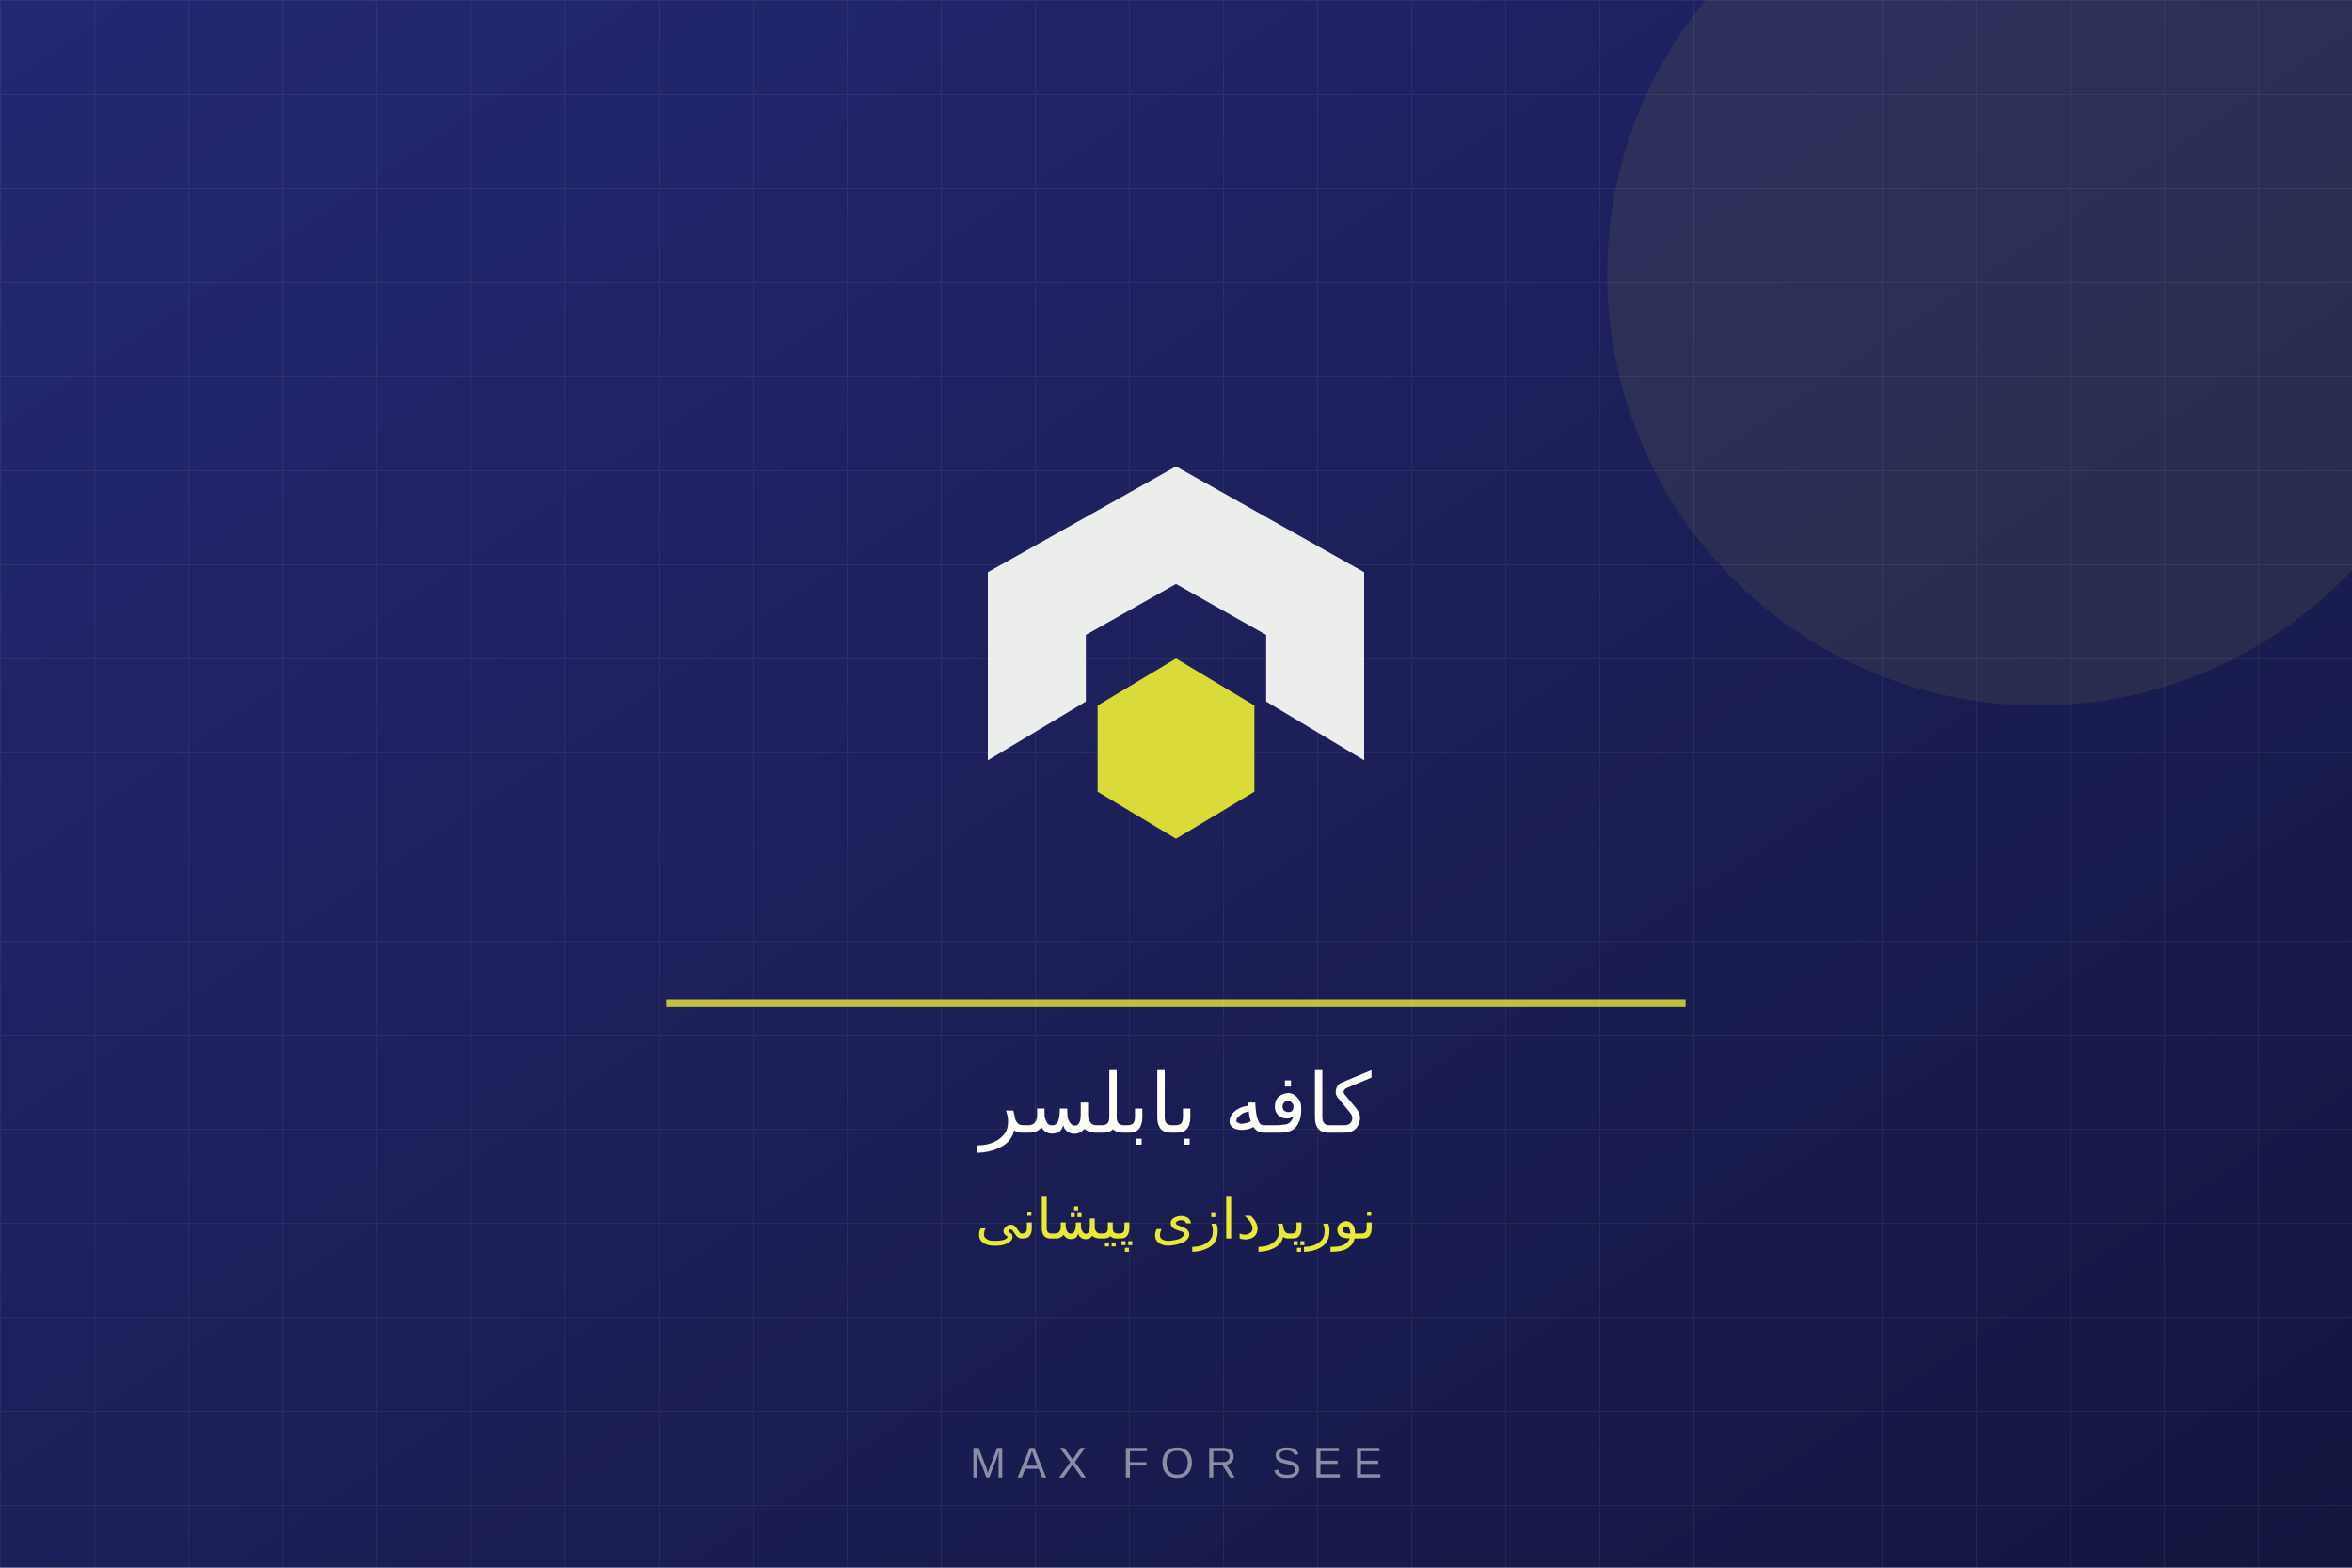
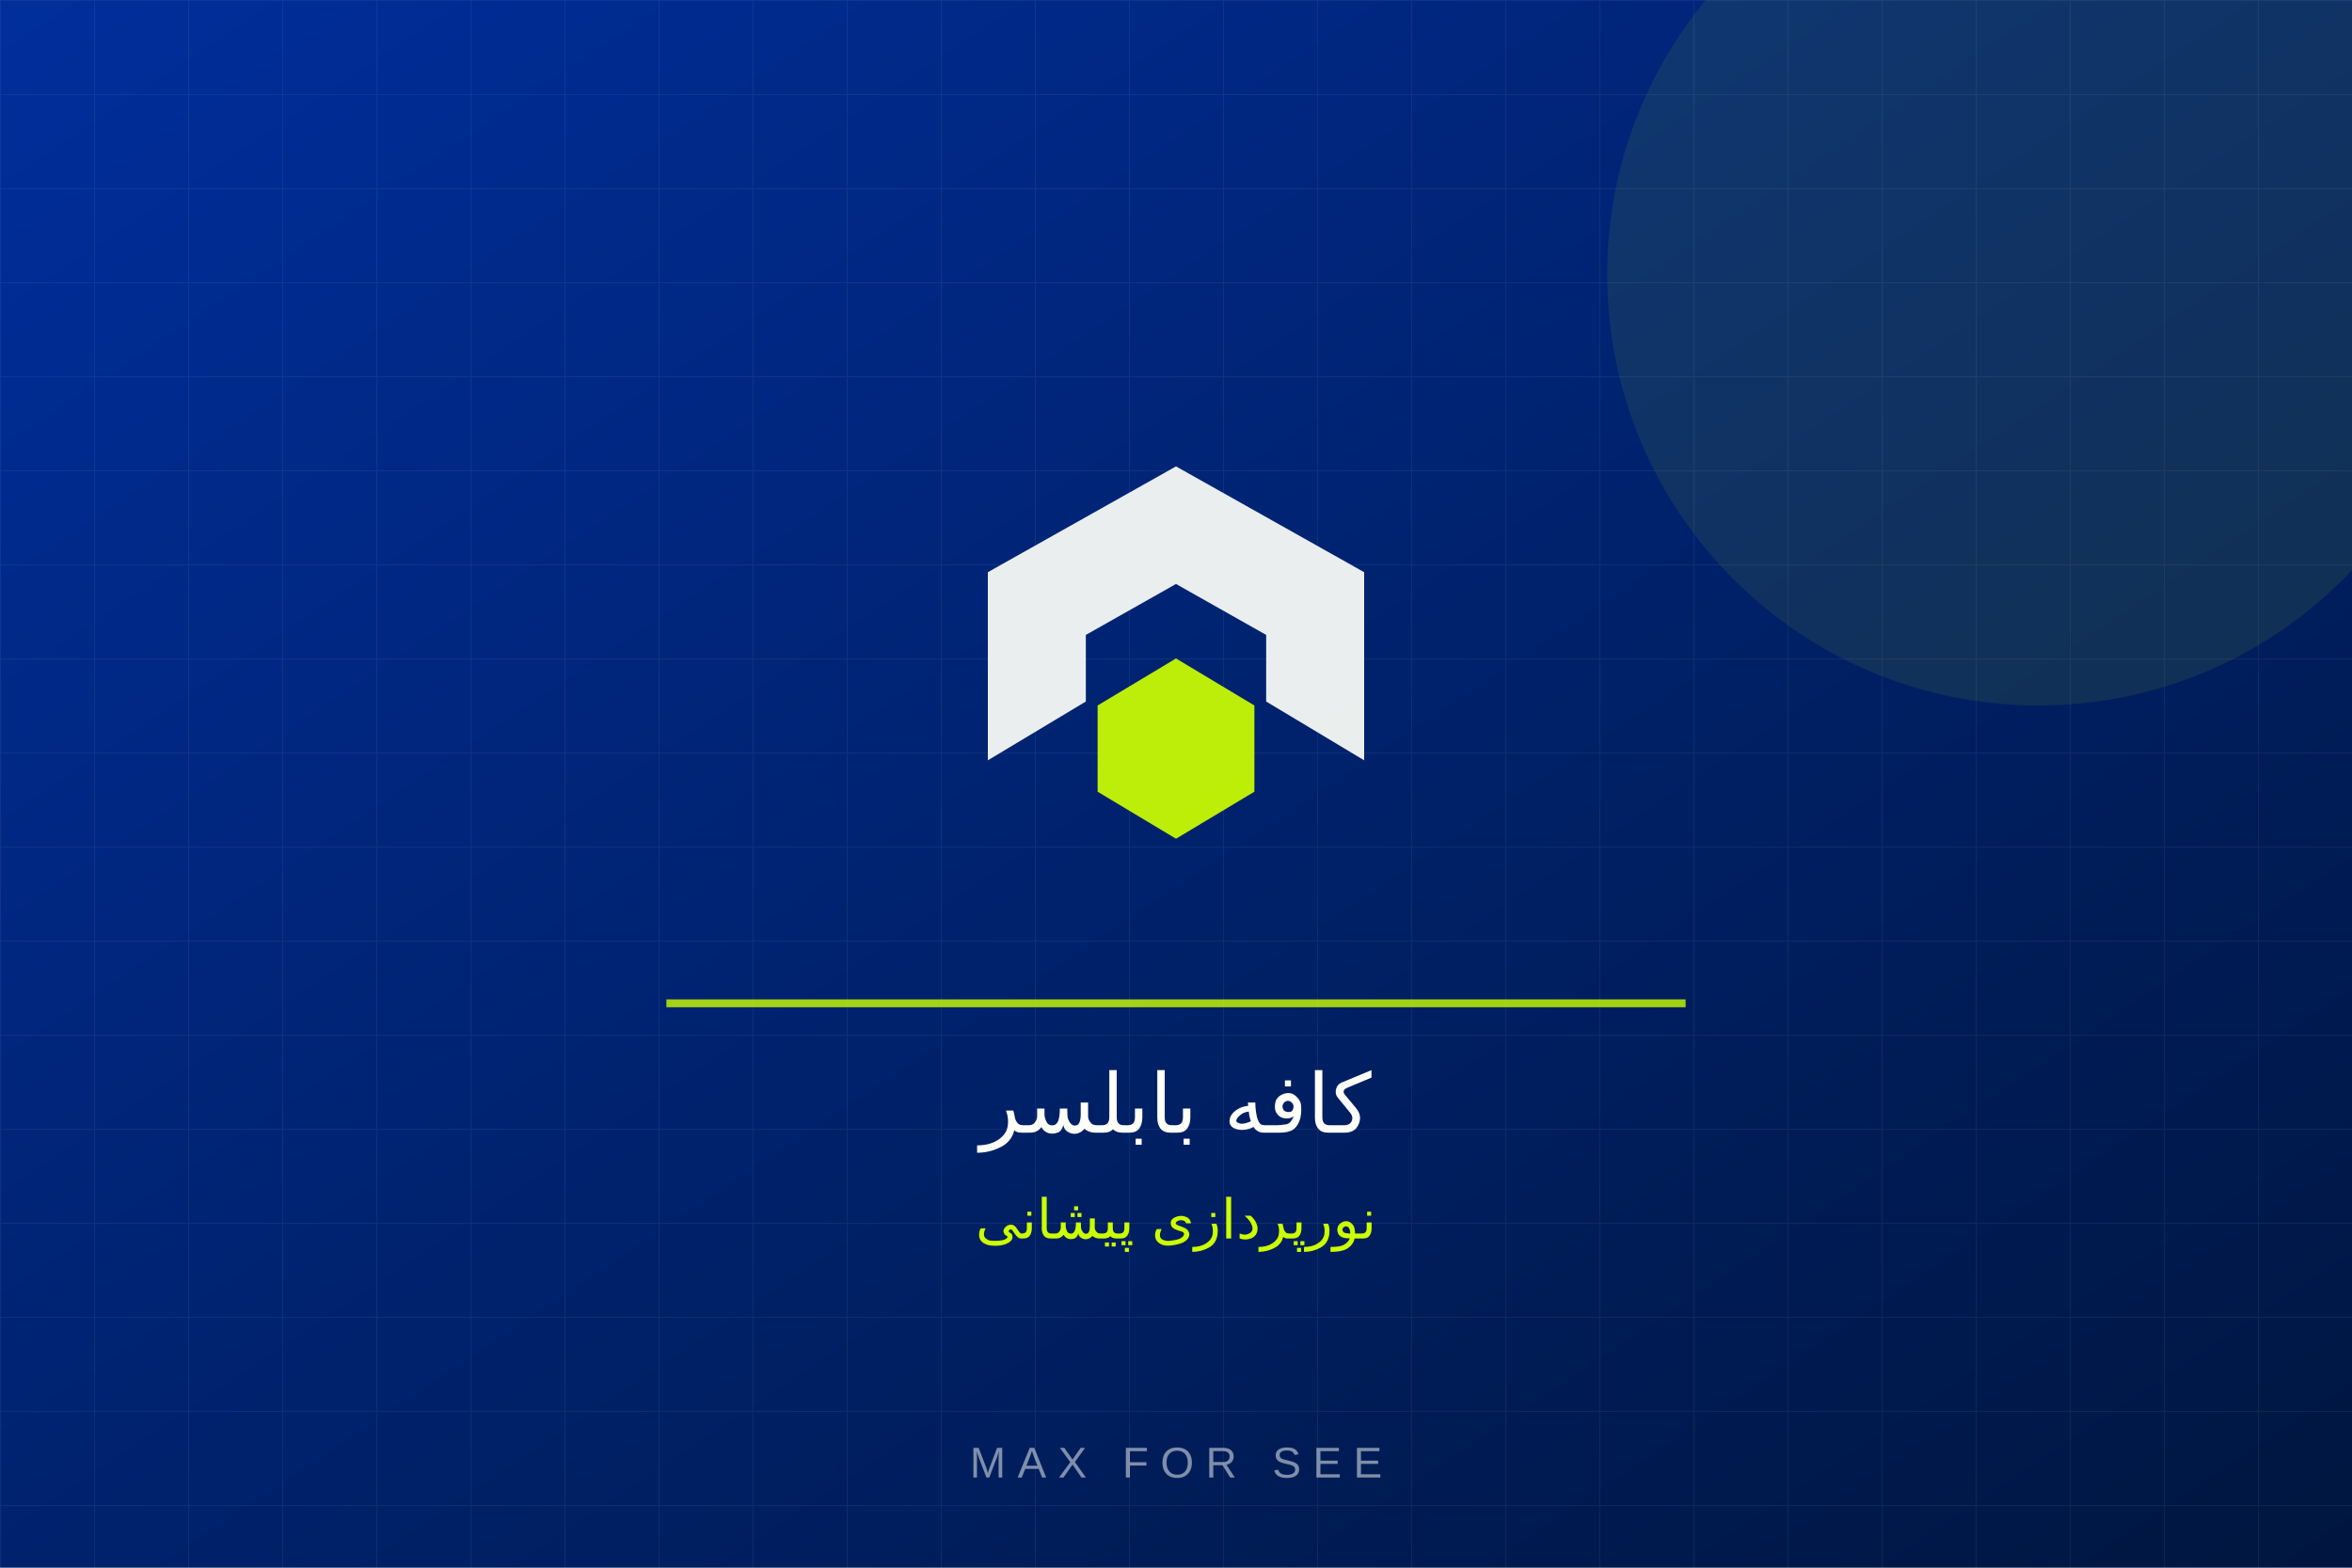
<svg xmlns="http://www.w3.org/2000/svg" width="1200" height="800" viewBox="0 0 1200 800" role="img" aria-label="کافه بابلسر - نورپردازی پیشانی">
  <defs>
    <linearGradient id="g7" x1="0" y1="0" x2="1" y2="1">
-       <stop offset="0%" stop-color="#242873" />
-       <stop offset="100%" stop-color="#14163f" />
+       <stop offset="0%" stop-color="#002e9c" />
+       <stop offset="100%" stop-color="#00163f" />
    </linearGradient>
    <pattern id="p7" width="48" height="48" patternUnits="userSpaceOnUse">
      <path d="M48 0H0v48" fill="none" stroke="#FEFFF9" stroke-opacity="0.06" stroke-width="1" />
    </pattern>
  </defs>
  <rect width="1200" height="800" fill="url(#g7)" />
  <rect width="1200" height="800" fill="url(#p7)" />
-   <circle cx="1040" cy="140" r="220" fill="#EAEA35" opacity="0.08" />
+   <circle cx="1040" cy="140" r="220" fill="#ccff00" opacity="0.08" />
  <g transform="translate(600, 330)">
    <polygon points="0,-92 96,-38 96,58 46,28 46,-6 0,-32 -46,-6 -46,28 -96,58 -96,-38" fill="#FEFFF9" opacity="0.92" />
-     <polygon points="0,6 40,30 40,74 0,98 -40,74 -40,30" fill="#EAEA35" opacity="0.92" />
+     <polygon points="0,6 40,30 40,74 0,98 -40,74 -40,30" fill="#ccff00" opacity="0.92" />
  </g>
-   <rect x="340" y="510" width="520" height="4" fill="#EAEA35" opacity="0.8" />
+   <rect x="340" y="510" width="520" height="4" fill="#ccff00" opacity="0.8" />
  <text x="600" y="578" text-anchor="middle" font-family="Tahoma, Arial, sans-serif" font-size="42" fill="#FEFFF9" direction="rtl">کافه بابلسر</text>
-   <text x="600" y="632" text-anchor="middle" font-family="Tahoma, Arial, sans-serif" font-size="28" fill="#EAEA35" direction="rtl">نورپردازی پیشانی</text>
+   <text x="600" y="632" text-anchor="middle" font-family="Tahoma, Arial, sans-serif" font-size="28" fill="#ccff00" direction="rtl">نورپردازی پیشانی</text>
  <text x="600" y="754" text-anchor="middle" font-family="Segoe UI, Arial, sans-serif" font-size="22" fill="#FEFFF9" opacity="0.5" letter-spacing="6">MAX FOR SEE</text>
</svg>
